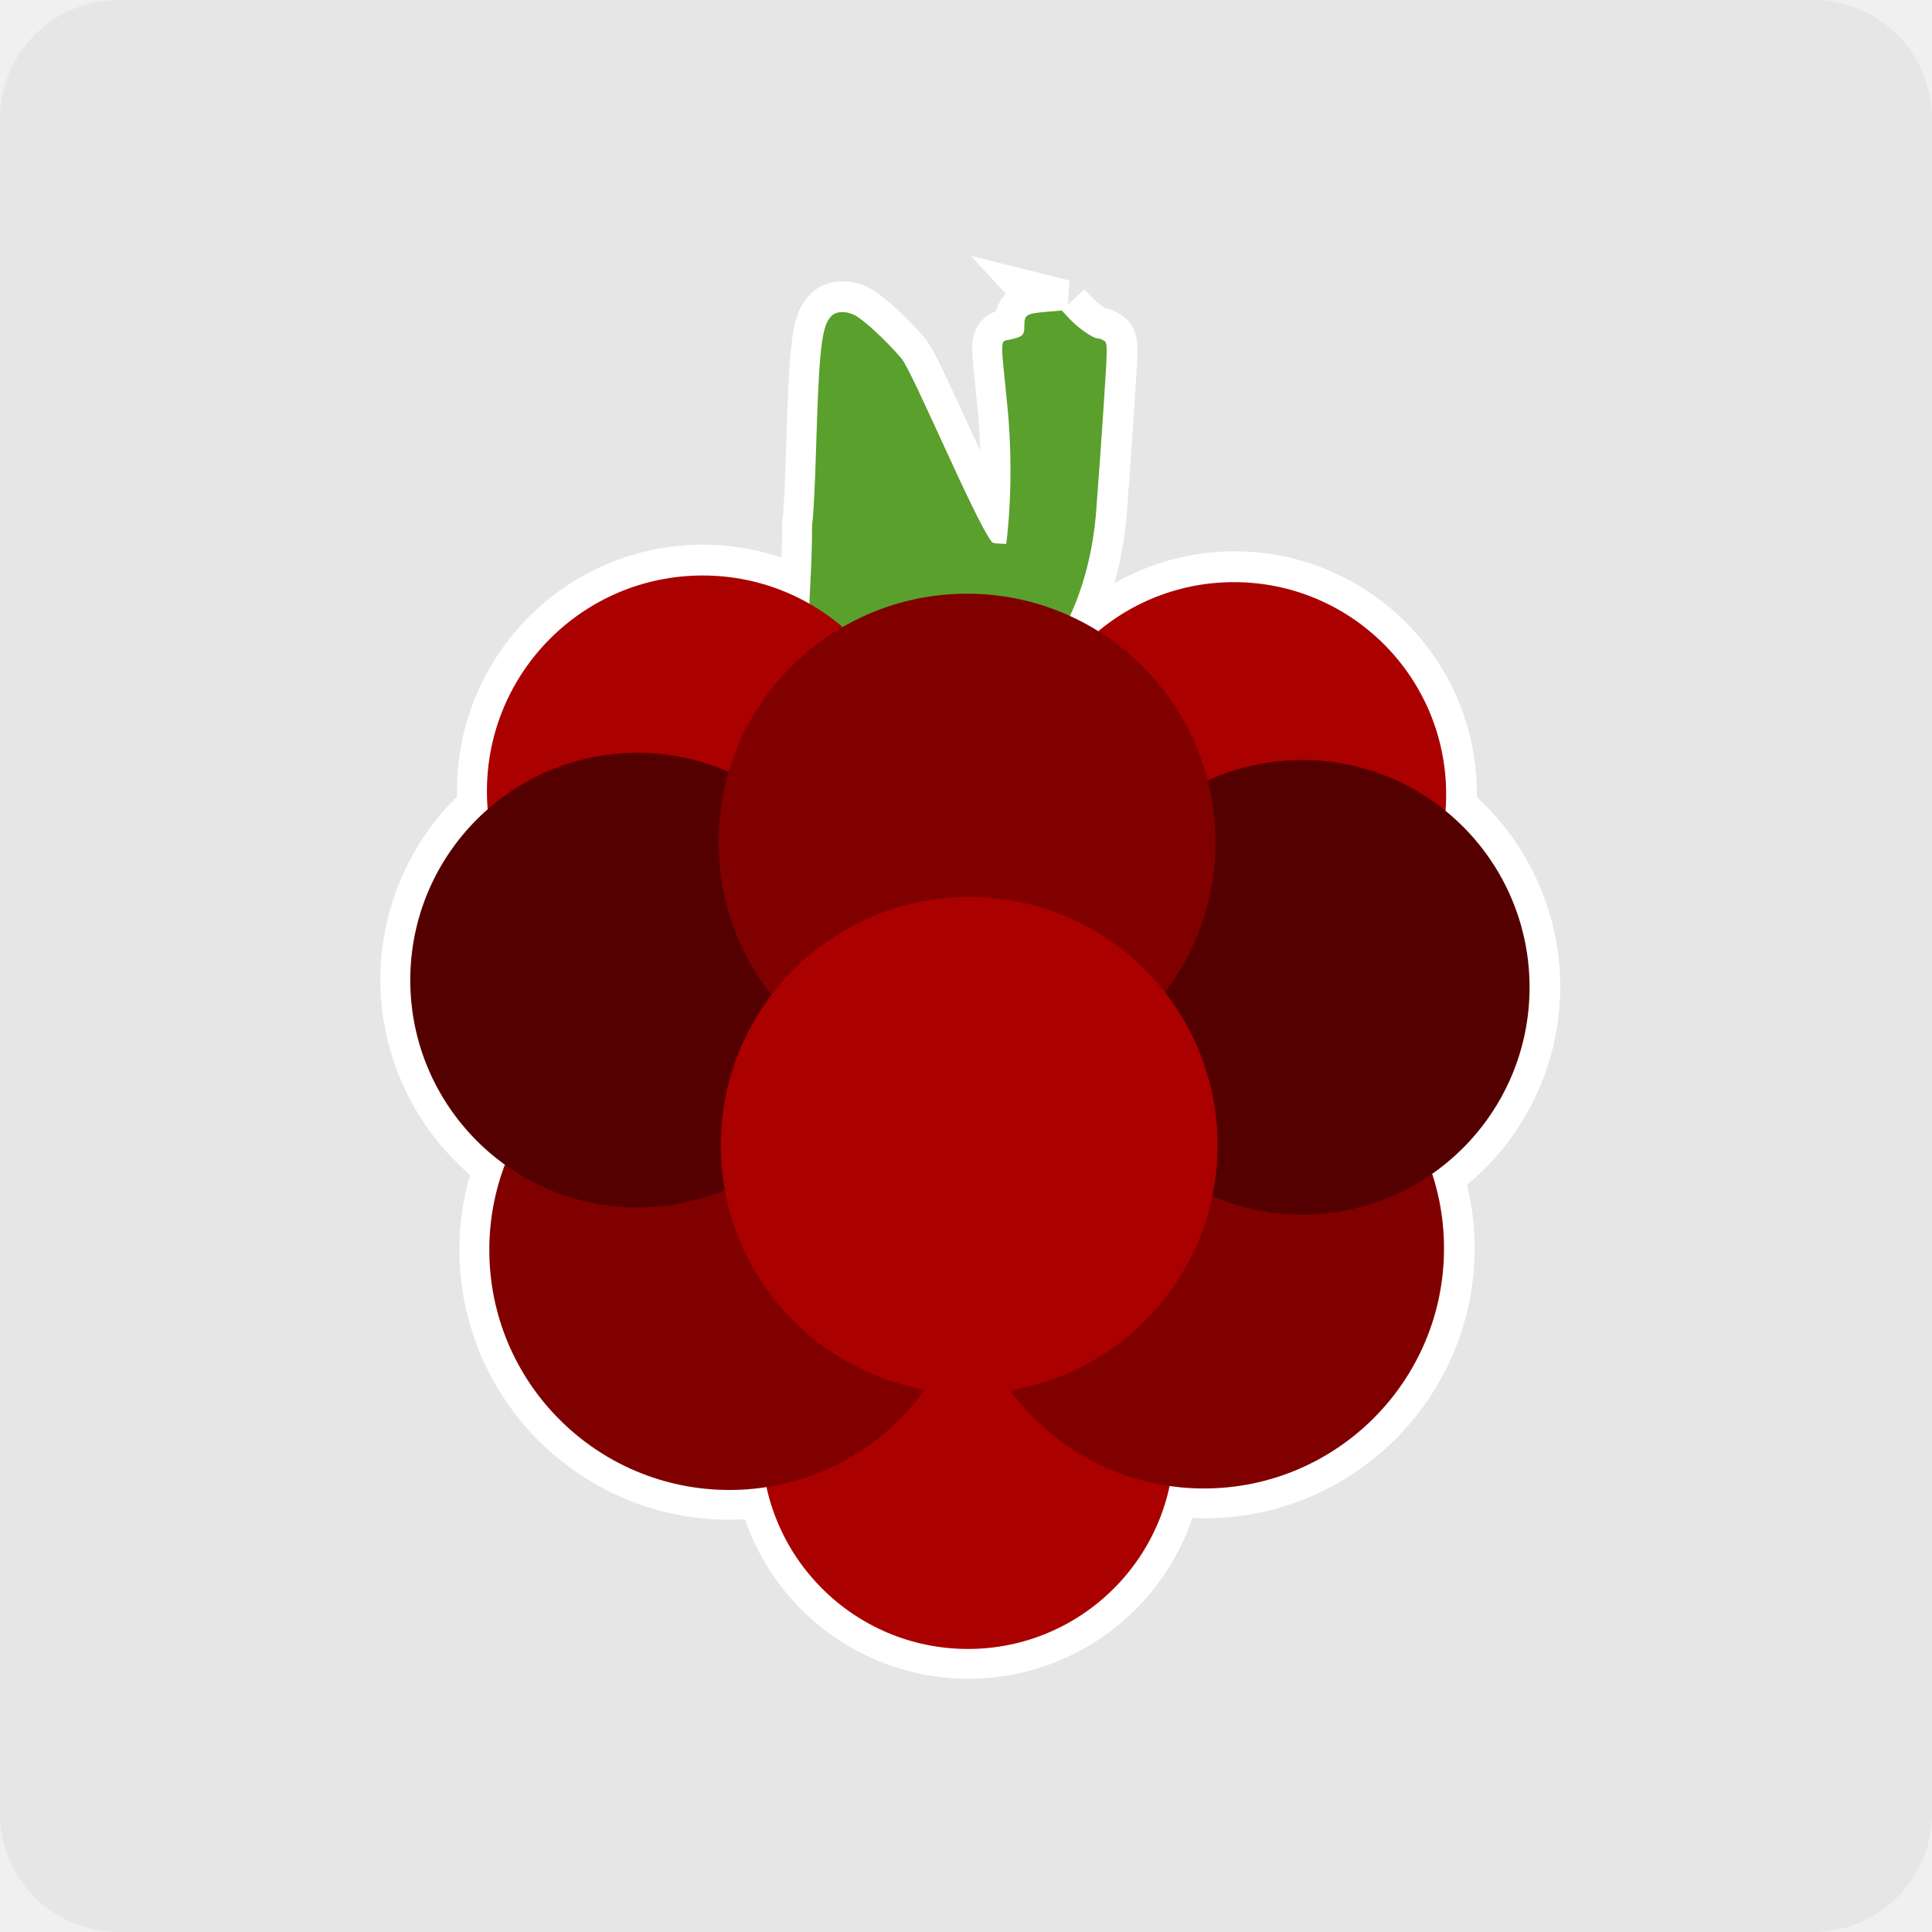
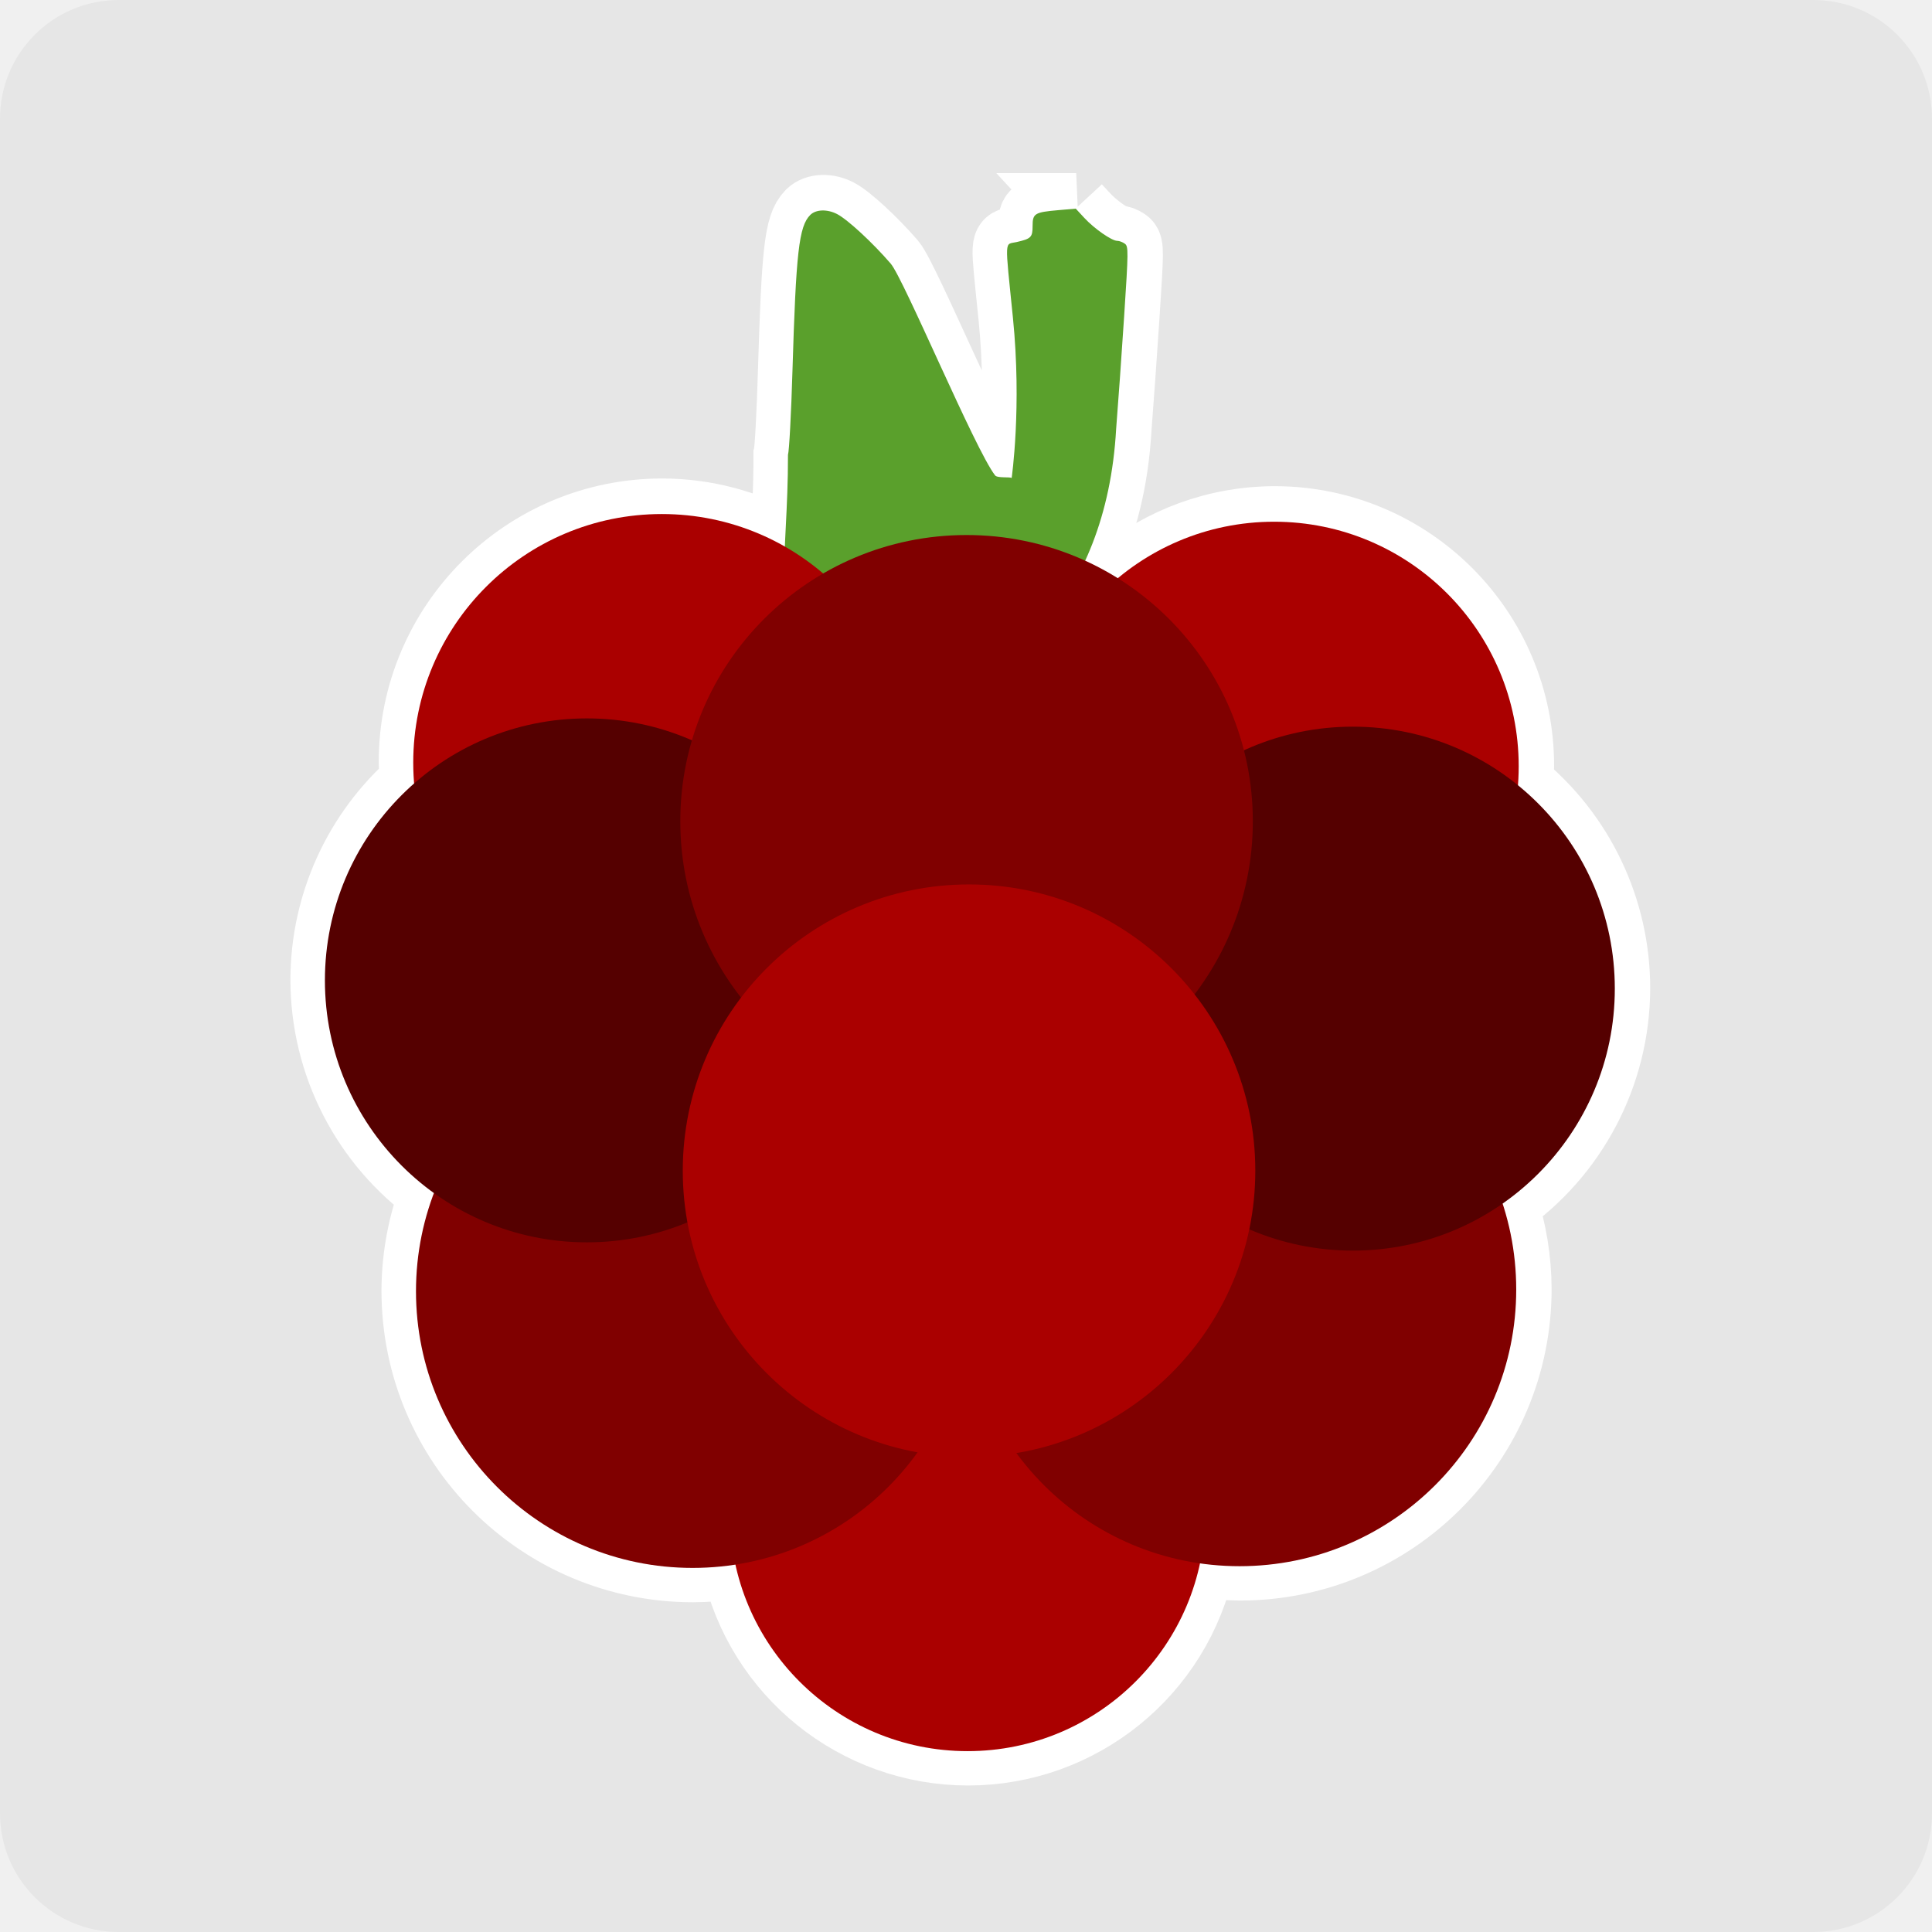
<svg xmlns="http://www.w3.org/2000/svg" width="256" height="256" viewBox="0 0 256 256" id="svg3422" version="1.1">
  <defs id="defs3424" />
  <g id="layer1" transform="translate(0,-796.3622)">
    <g id="g6058" transform="matrix(0.7374486,0,0,0.7374486,-160.1317,608.6778)">
      <rect ry="21.317" y="254.505" x="217.143" height="347.143" width="347.143" id="rect3710" style="opacity:1;fill:#e6e6e6;fill-opacity:1" />
-       <path id="path3696-0" d="m 408.001,310.2 -2.741,0.238 c -3.664,0.319 -3.989,0.519 -3.989,2.455 0,1.768 -0.227,1.998 -2.498,2.519 -1.908,0.438 -1.845,-0.856 -0.572,11.765 1.409,13.968 -0.196,25.028 -0.196,25.028 -0.204,-0.228 -2.22,0.05 -2.58,-0.413 -3.128,-4.026 -14.238,-30.658 -16.283,-33.029 -2.824,-3.274 -6.711,-6.865 -8.348,-7.715 -1.54,-0.8 -3.31,-0.742 -4.193,0.14 -1.762,1.762 -2.218,5.783 -2.773,24.408 -0.195,6.558 -0.508,12.405 -0.697,12.993 0.012,5.723 -0.321,10.423 -0.482,14.339 a 38.761,38.761 0 0 0 -19.186,-5.114 38.761,38.761 0 0 0 -38.761,38.763 38.761,38.761 0 0 0 0.162,3.287 40.845,40.845 0 0 0 -13.934,30.659 40.845,40.845 0 0 0 17.062,33.164 43.135,43.135 0 0 0 -2.863,15.308 43.135,43.135 0 0 0 43.136,43.133 43.135,43.135 0 0 0 6.717,-0.554 37.058,37.058 0 0 0 36.149,29.123 37.058,37.058 0 0 0 36.229,-29.335 43.135,43.135 0 0 0 6.179,0.498 43.135,43.135 0 0 0 43.133,-43.136 43.135,43.135 0 0 0 -2.193,-13.412 40.845,40.845 0 0 0 17.565,-33.503 40.845,40.845 0 0 0 -15.133,-31.697 38.13,38.13 0 0 0 0.148,-2.969 38.13,38.13 0 0 0 -38.13,-38.13 38.13,38.13 0 0 0 -24.39,8.867 44.633,44.633 0 0 0 -5.101,-2.746 c 2.626,-5.694 4.408,-12.505 4.86,-20.584 0.295,-3.667 0.855,-11.565 1.247,-17.552 0.669,-10.21 0.677,-10.912 0.111,-11.33 -0.332,-0.245 -0.868,-0.448 -1.189,-0.448 -0.854,0 -3.577,-1.898 -5.125,-3.57 l -1.343,-1.451 z" style="fill:none;stroke:#ffffff;stroke-width:10.898;stroke-miterlimit:4;stroke-dasharray:none" />
-       <g id="g6074">
+       <path id="path3696-0" d="m 410.518,291.886 -3.159,0.275 c -4.223,0.368 -4.597,0.599 -4.597,2.829 0,2.038 -0.261,2.302 -2.878,2.903 -2.199,0.504 -2.127,-0.987 -0.659,13.558 1.624,16.097 -0.226,28.843 -0.226,28.843 -0.235,-0.263 -2.558,0.058 -2.973,-0.476 -3.605,-4.64 -16.408,-35.332 -18.765,-38.064 -3.255,-3.773 -7.734,-7.912 -9.621,-8.891 -1.775,-0.922 -3.815,-0.855 -4.832,0.162 -2.031,2.031 -2.556,6.665 -3.196,28.129 -0.225,7.557 -0.586,14.296 -0.803,14.974 0.014,6.595 -0.37,12.012 -0.555,16.525 a 44.67,44.67 0 0 0 -22.11,-5.894 44.67,44.67 0 0 0 -44.669,44.672 44.67,44.67 0 0 0 0.186,3.788 47.072,47.072 0 0 0 -16.058,35.332 47.072,47.072 0 0 0 19.662,38.22 49.71,49.71 0 0 0 -3.299,17.642 49.71,49.71 0 0 0 49.711,49.708 49.71,49.71 0 0 0 7.74,-0.638 42.707,42.707 0 0 0 41.66,33.562 42.707,42.707 0 0 0 41.751,-33.806 49.71,49.71 0 0 0 7.121,0.574 49.71,49.71 0 0 0 49.708,-49.711 49.71,49.71 0 0 0 -2.527,-15.456 47.072,47.072 0 0 0 20.242,-38.611 47.072,47.072 0 0 0 -17.44,-36.529 43.943,43.943 0 0 0 0.171,-3.422 43.943,43.943 0 0 0 -43.943,-43.943 43.943,43.943 0 0 0 -28.108,10.219 51.436,51.436 0 0 0 -5.879,-3.165 c 3.027,-6.562 5.08,-14.412 5.601,-23.722 0.339,-4.227 0.985,-13.328 1.438,-20.227 0.771,-11.767 0.78,-12.575 0.128,-13.057 -0.382,-0.283 -1,-0.516 -1.37,-0.516 -0.984,0 -4.123,-2.187 -5.906,-4.114 l -1.547,-1.673 z" style="fill:none;stroke:#ffffff;stroke-width:12.56;stroke-miterlimit:4;stroke-dasharray:none" />
+       <g id="g6074" transform="matrix(1.152437,0,0,1.152437,-59.67727,-65.60016)">
        <path style="fill:#5aa02c" d="m 407.93,310.294 -2.741,0.238 c -3.664,0.319 -3.989,0.519 -3.989,2.455 0,1.768 -0.227,1.998 -2.498,2.519 -1.908,0.438 -1.845,-0.856 -0.572,11.765 1.409,13.968 -0.196,25.028 -0.196,25.028 -0.204,-0.228 -2.22,0.049 -2.58,-0.414 -3.128,-4.026 -14.237,-30.657 -16.283,-33.028 -2.824,-3.274 -6.711,-6.865 -8.348,-7.715 -1.54,-0.8 -3.31,-0.742 -4.193,0.14 -1.762,1.762 -2.218,5.783 -2.773,24.408 -0.195,6.558 -0.508,12.405 -0.697,12.993 0.036,16.849 -3.02,25.453 4.618,28.237 -19.391,19.481 43.504,22.126 46.548,-32.276 0.295,-3.667 0.855,-11.565 1.247,-17.552 0.669,-10.21 0.677,-10.912 0.111,-11.33 -0.332,-0.245 -0.868,-0.448 -1.189,-0.448 -0.854,0 -3.578,-1.898 -5.125,-3.57 z m -12.22,57.864 c 5.313,11.095 -0.188,9.215 -1.39,0.024 0.435,-0.017 0.897,-0.024 1.39,-0.024 z m -8.496,3.048 c 0.012,-0.083 0.011,-0.002 -0.009,0.294 -0.067,1.05 -0.186,1.902 -0.302,2.45 0.151,-1.327 -7.952,9.555 -7.923,9.364 z" id="path3696" />
        <circle style="opacity:1;fill:#aa0000;fill-opacity:1" id="path3430-2-3-9-5-1-9" cx="391.063" cy="513.733" r="37.058" />
        <circle style="opacity:1;fill:#800000;fill-opacity:1" id="path3430-6" cx="348.197" cy="479.088" r="43.135" />
        <circle style="opacity:1;fill:#aa0000;fill-opacity:1" id="path3430-26" cx="438.86" cy="397.237" r="38.13" />
        <circle style="opacity:1;fill:#800000;fill-opacity:1" id="path3430-6-5" cx="433.469" cy="478.82" r="43.135" />
        <circle style="opacity:1;fill:#550000;fill-opacity:1" id="path3430-2-3-9" cx="451.13" cy="431.905" r="40.845" />
        <circle style="opacity:1;fill:#aa0000;fill-opacity:1" id="path3430-8" cx="343.395" cy="396.67" r="38.761" />
        <circle style="opacity:1;fill:#550000;fill-opacity:1" id="path3430-2-3-9-3" cx="331.707" cy="430.617" r="40.845" />
        <circle style="opacity:1;fill:#800000;fill-opacity:1" id="path3430-2-3" cx="390.904" cy="405.815" r="44.633" />
        <circle style="opacity:1;fill:#aa0000;fill-opacity:1" id="path3430-2" cx="391.29" cy="460.292" r="44.633" />
      </g>
    </g>
  </g>
</svg>
